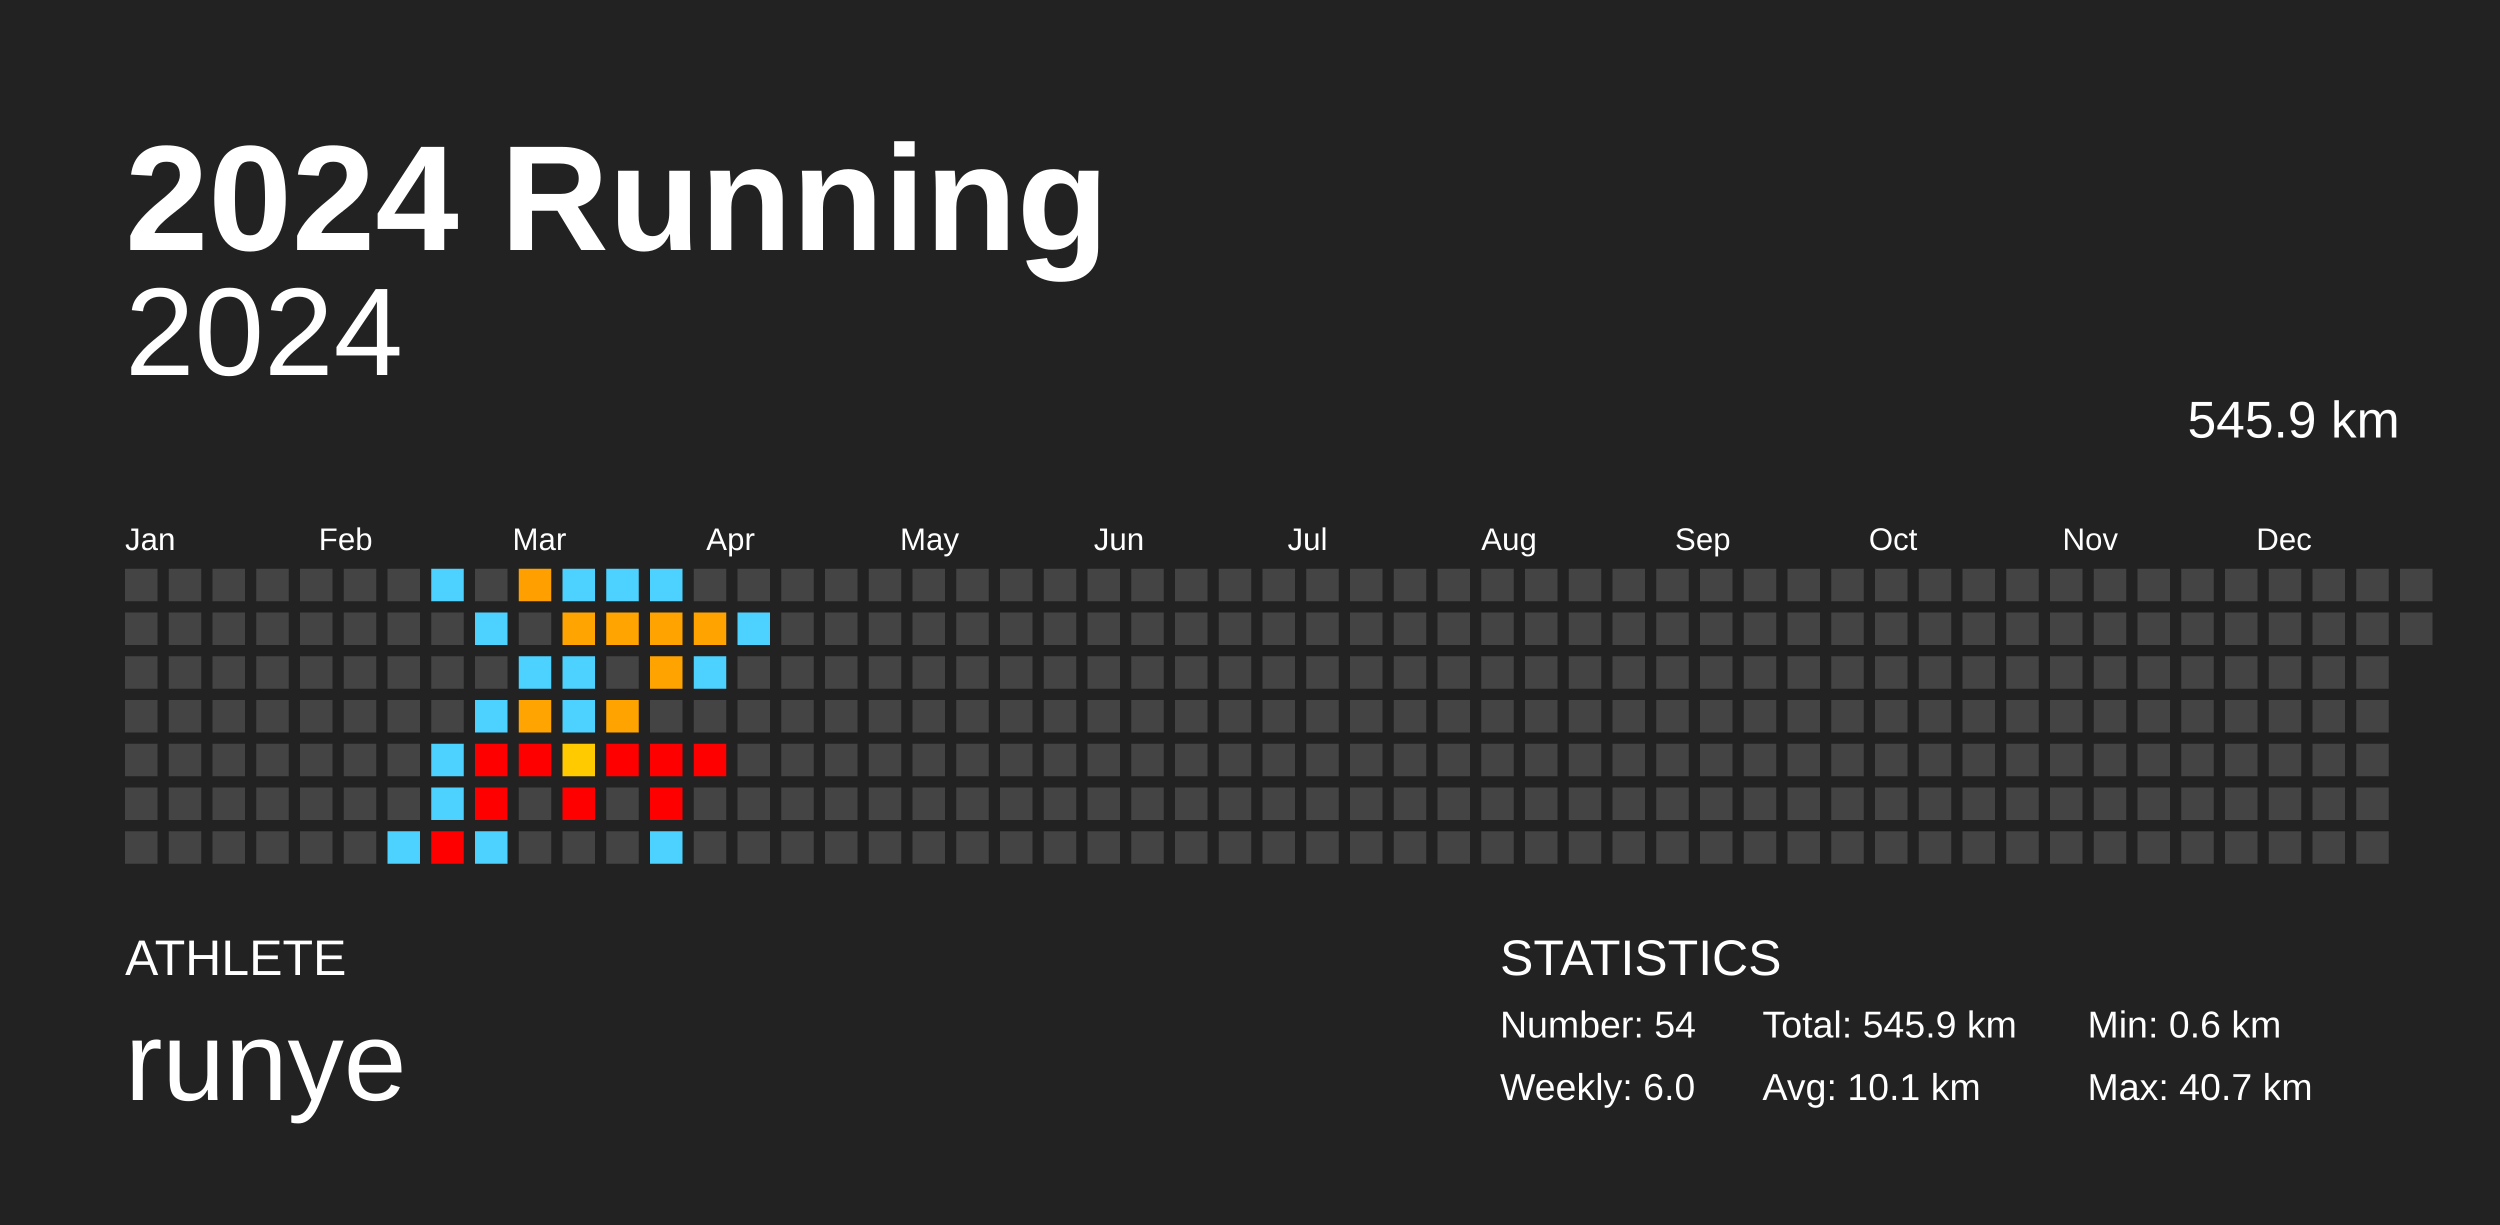
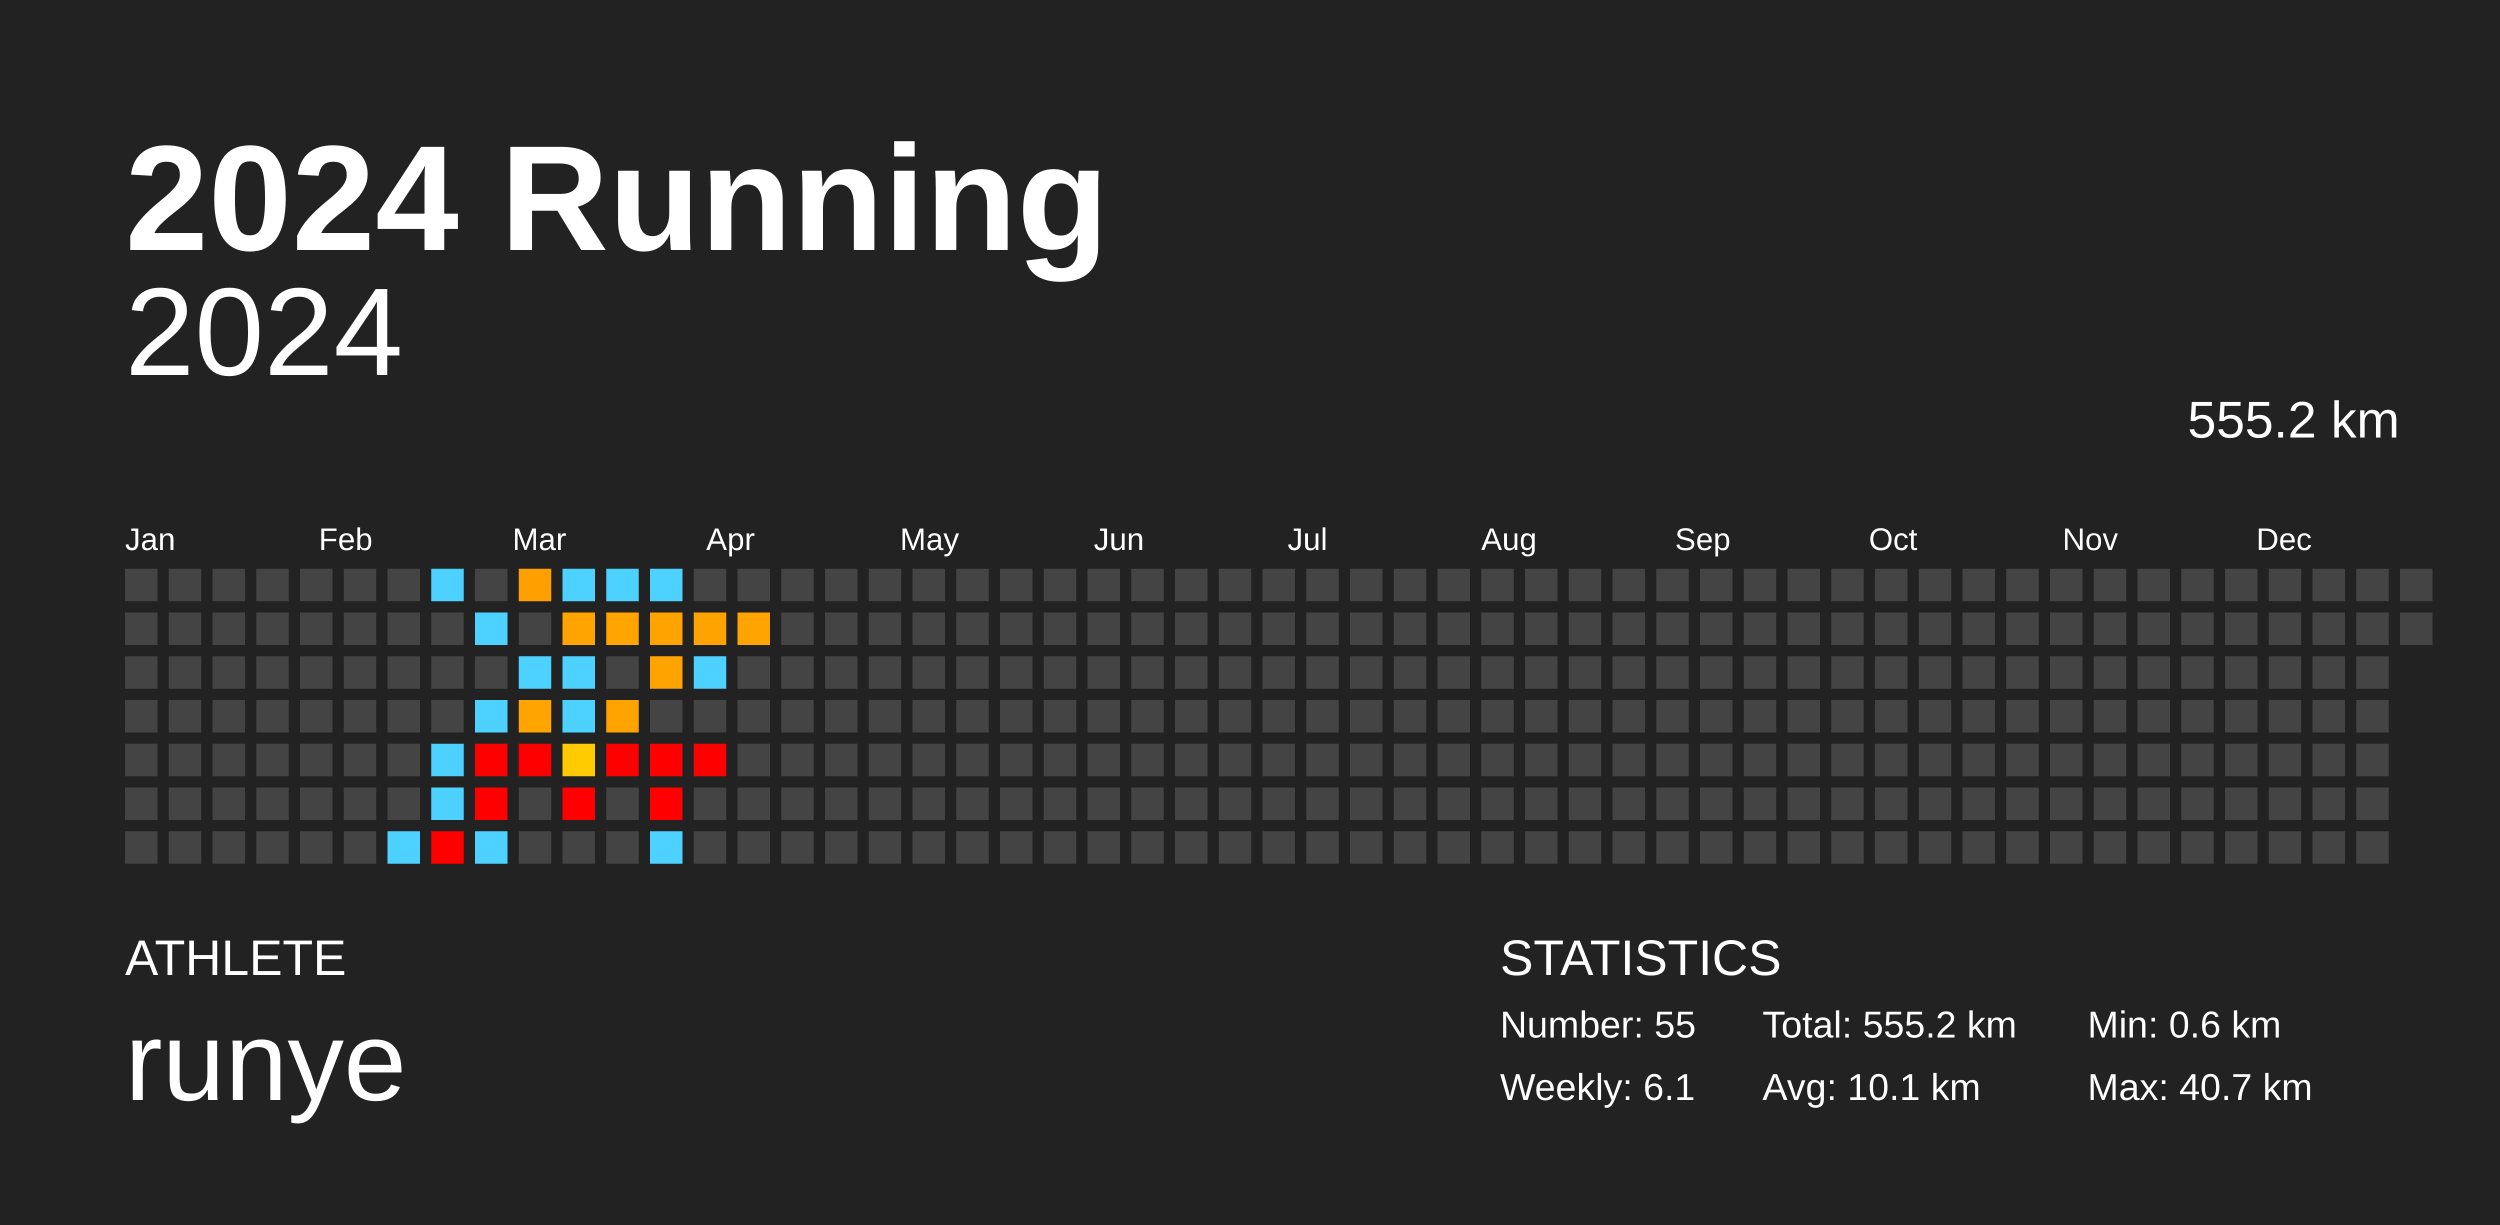
<svg xmlns="http://www.w3.org/2000/svg" baseProfile="full" height="98mm" version="1.1" viewBox="0,0,200,98" width="200mm">
  <defs />
  <rect fill="#222222" height="98" width="200" x="0" y="0" />
  <text fill="#FFFFFF" style="font-size:12px; font-family:Arial; font-weight:bold;" x="10" y="20">2024 Running</text>
  <text fill="#FFFFFF" style="font-size:4px; font-family:Arial" x="10" y="78">ATHLETE</text>
  <text fill="#FFFFFF" style="font-size:9px; font-family:Arial" x="10" y="88">runye</text>
  <text fill="#FFFFFF" style="font-size:4px; font-family:Arial" x="120" y="78">STATISTICS</text>
-   <text fill="#FFFFFF" style="font-size:3px; font-family:Arial" x="120" y="83">Number: 54</text>
-   <text fill="#FFFFFF" style="font-size:3px; font-family:Arial" x="120" y="88">Weekly: 6.0</text>
-   <text fill="#FFFFFF" style="font-size:3px; font-family:Arial" x="141" y="83">Total: 545.9 km</text>
+   <text fill="#FFFFFF" style="font-size:3px; font-family:Arial" x="120" y="83">Number: 55</text>
+   <text fill="#FFFFFF" style="font-size:3px; font-family:Arial" x="120" y="88">Weekly: 6.1</text>
+   <text fill="#FFFFFF" style="font-size:3px; font-family:Arial" x="141" y="83">Total: 555.2 km</text>
  <text fill="#FFFFFF" style="font-size:3px; font-family:Arial" x="141" y="88">Avg: 10.1 km</text>
  <text fill="#FFFFFF" style="font-size:3px; font-family:Arial" x="167" y="83">Min: 0.6 km</text>
  <text fill="#FFFFFF" style="font-size:3px; font-family:Arial" x="167" y="88">Max: 40.7 km</text>
  <text alignment-baseline="hanging" fill="#FFFFFF" style="font-size:10.0px; font-family:Arial;" x="10" y="30">2024</text>
-   <text alignment-baseline="hanging" fill="#FFFFFF" style="font-size:4.125px; font-family:Arial;" x="175" y="35">545.9 km</text>
+   <text alignment-baseline="hanging" fill="#FFFFFF" style="font-size:4.125px; font-family:Arial;" x="175" y="35">555.2 km</text>
  <text fill="#FFFFFF" style="font-size:2.5px; font-family:Arial" x="10.0" y="44">Jan</text>
  <text fill="#FFFFFF" style="font-size:2.5px; font-family:Arial" x="25.5" y="44">Feb</text>
  <text fill="#FFFFFF" style="font-size:2.5px; font-family:Arial" x="41.0" y="44">Mar</text>
  <text fill="#FFFFFF" style="font-size:2.5px; font-family:Arial" x="56.5" y="44">Apr</text>
  <text fill="#FFFFFF" style="font-size:2.5px; font-family:Arial" x="72.0" y="44">May</text>
  <text fill="#FFFFFF" style="font-size:2.5px; font-family:Arial" x="87.5" y="44">Jun</text>
  <text fill="#FFFFFF" style="font-size:2.5px; font-family:Arial" x="103.0" y="44">Jul</text>
  <text fill="#FFFFFF" style="font-size:2.5px; font-family:Arial" x="118.5" y="44">Aug</text>
  <text fill="#FFFFFF" style="font-size:2.5px; font-family:Arial" x="134.0" y="44">Sep</text>
  <text fill="#FFFFFF" style="font-size:2.5px; font-family:Arial" x="149.5" y="44">Oct</text>
  <text fill="#FFFFFF" style="font-size:2.5px; font-family:Arial" x="165.0" y="44">Nov</text>
  <text fill="#FFFFFF" style="font-size:2.5px; font-family:Arial" x="180.5" y="44">Dec</text>
  <rect fill="#444444" height="2.6" width="2.6" x="10.0" y="45.5" />
  <rect fill="#444444" height="2.6" width="2.6" x="10.0" y="49.0" />
  <rect fill="#444444" height="2.6" width="2.6" x="10.0" y="52.5" />
  <rect fill="#444444" height="2.6" width="2.6" x="10.0" y="56.0" />
  <rect fill="#444444" height="2.6" width="2.6" x="10.0" y="59.5" />
  <rect fill="#444444" height="2.6" width="2.6" x="10.0" y="63.0" />
  <rect fill="#444444" height="2.6" width="2.6" x="10.0" y="66.5" />
  <rect fill="#444444" height="2.6" width="2.6" x="13.5" y="45.5" />
  <rect fill="#444444" height="2.6" width="2.6" x="13.5" y="49.0" />
  <rect fill="#444444" height="2.6" width="2.6" x="13.5" y="52.5" />
  <rect fill="#444444" height="2.6" width="2.6" x="13.5" y="56.0" />
  <rect fill="#444444" height="2.6" width="2.6" x="13.5" y="59.5" />
  <rect fill="#444444" height="2.6" width="2.6" x="13.5" y="63.0" />
  <rect fill="#444444" height="2.6" width="2.6" x="13.5" y="66.5" />
  <rect fill="#444444" height="2.6" width="2.6" x="17.0" y="45.5" />
  <rect fill="#444444" height="2.6" width="2.6" x="17.0" y="49.0" />
  <rect fill="#444444" height="2.6" width="2.6" x="17.0" y="52.5" />
  <rect fill="#444444" height="2.6" width="2.6" x="17.0" y="56.0" />
  <rect fill="#444444" height="2.6" width="2.6" x="17.0" y="59.5" />
  <rect fill="#444444" height="2.6" width="2.6" x="17.0" y="63.0" />
  <rect fill="#444444" height="2.6" width="2.6" x="17.0" y="66.5" />
  <rect fill="#444444" height="2.6" width="2.6" x="20.5" y="45.5" />
  <rect fill="#444444" height="2.6" width="2.6" x="20.5" y="49.0" />
  <rect fill="#444444" height="2.6" width="2.6" x="20.5" y="52.5" />
  <rect fill="#444444" height="2.6" width="2.6" x="20.5" y="56.0" />
  <rect fill="#444444" height="2.6" width="2.6" x="20.5" y="59.5" />
  <rect fill="#444444" height="2.6" width="2.6" x="20.5" y="63.0" />
  <rect fill="#444444" height="2.6" width="2.6" x="20.5" y="66.5" />
  <rect fill="#444444" height="2.6" width="2.6" x="24.0" y="45.5" />
  <rect fill="#444444" height="2.6" width="2.6" x="24.0" y="49.0" />
  <rect fill="#444444" height="2.6" width="2.6" x="24.0" y="52.5" />
  <rect fill="#444444" height="2.6" width="2.6" x="24.0" y="56.0" />
  <rect fill="#444444" height="2.6" width="2.6" x="24.0" y="59.5" />
  <rect fill="#444444" height="2.6" width="2.6" x="24.0" y="63.0" />
  <rect fill="#444444" height="2.6" width="2.6" x="24.0" y="66.5" />
  <rect fill="#444444" height="2.6" width="2.6" x="27.5" y="45.5" />
  <rect fill="#444444" height="2.6" width="2.6" x="27.5" y="49.0" />
  <rect fill="#444444" height="2.6" width="2.6" x="27.5" y="52.5" />
  <rect fill="#444444" height="2.6" width="2.6" x="27.5" y="56.0" />
  <rect fill="#444444" height="2.6" width="2.6" x="27.5" y="59.5" />
  <rect fill="#444444" height="2.6" width="2.6" x="27.5" y="63.0" />
  <rect fill="#444444" height="2.6" width="2.6" x="27.5" y="66.5" />
  <rect fill="#444444" height="2.6" width="2.6" x="31.0" y="45.5" />
  <rect fill="#444444" height="2.6" width="2.6" x="31.0" y="49.0" />
  <rect fill="#444444" height="2.6" width="2.6" x="31.0" y="52.5" />
  <rect fill="#444444" height="2.6" width="2.6" x="31.0" y="56.0" />
  <rect fill="#444444" height="2.6" width="2.6" x="31.0" y="59.5" />
  <rect fill="#444444" height="2.6" width="2.6" x="31.0" y="63.0" />
  <rect fill="#4dd2ff" height="2.6" width="2.6" x="31.0" y="66.5" />
  <rect fill="#4dd2ff" height="2.6" width="2.6" x="34.5" y="45.5" />
  <rect fill="#444444" height="2.6" width="2.6" x="34.5" y="49.0" />
  <rect fill="#444444" height="2.6" width="2.6" x="34.5" y="52.5" />
  <rect fill="#444444" height="2.6" width="2.6" x="34.5" y="56.0" />
  <rect fill="#4dd2ff" height="2.6" width="2.6" x="34.5" y="59.5" />
  <rect fill="#4dd2ff" height="2.6" width="2.6" x="34.5" y="63.0" />
  <rect fill="red" height="2.6" width="2.6" x="34.5" y="66.5" />
  <rect fill="#444444" height="2.6" width="2.6" x="38.0" y="45.5" />
  <rect fill="#4dd2ff" height="2.6" width="2.6" x="38.0" y="49.0" />
  <rect fill="#444444" height="2.6" width="2.6" x="38.0" y="52.5" />
  <rect fill="#4dd2ff" height="2.6" width="2.6" x="38.0" y="56.0" />
  <rect fill="red" height="2.6" width="2.6" x="38.0" y="59.5" />
  <rect fill="red" height="2.6" width="2.6" x="38.0" y="63.0" />
  <rect fill="#4dd2ff" height="2.6" width="2.6" x="38.0" y="66.5" />
  <rect fill="#ffa000" height="2.6" width="2.6" x="41.5" y="45.5" />
  <rect fill="#444444" height="2.6" width="2.6" x="41.5" y="49.0" />
  <rect fill="#4dd2ff" height="2.6" width="2.6" x="41.5" y="52.5" />
  <rect fill="#ffa400" height="2.6" width="2.6" x="41.5" y="56.0" />
  <rect fill="red" height="2.6" width="2.6" x="41.5" y="59.5" />
  <rect fill="#444444" height="2.6" width="2.6" x="41.5" y="63.0" />
  <rect fill="#444444" height="2.6" width="2.6" x="41.5" y="66.5" />
  <rect fill="#4dd2ff" height="2.6" width="2.6" x="45.0" y="45.5" />
  <rect fill="#ffa400" height="2.6" width="2.6" x="45.0" y="49.0" />
  <rect fill="#4dd2ff" height="2.6" width="2.6" x="45.0" y="52.5" />
  <rect fill="#4dd2ff" height="2.6" width="2.6" x="45.0" y="56.0" />
  <rect fill="#ffcb00" height="2.6" width="2.6" x="45.0" y="59.5" />
  <rect fill="red" height="2.6" width="2.6" x="45.0" y="63.0" />
  <rect fill="#444444" height="2.6" width="2.6" x="45.0" y="66.5" />
  <rect fill="#4dd2ff" height="2.6" width="2.6" x="48.5" y="45.5" />
  <rect fill="#ffa400" height="2.6" width="2.6" x="48.5" y="49.0" />
  <rect fill="#444444" height="2.6" width="2.6" x="48.5" y="52.5" />
  <rect fill="#ffa300" height="2.6" width="2.6" x="48.5" y="56.0" />
  <rect fill="red" height="2.6" width="2.6" x="48.5" y="59.5" />
  <rect fill="#444444" height="2.6" width="2.6" x="48.5" y="63.0" />
  <rect fill="#444444" height="2.6" width="2.6" x="48.5" y="66.5" />
  <rect fill="#4dd2ff" height="2.6" width="2.6" x="52.0" y="45.5" />
  <rect fill="#ffa300" height="2.6" width="2.6" x="52.0" y="49.0" />
  <rect fill="#ffa300" height="2.6" width="2.6" x="52.0" y="52.5" />
  <rect fill="#444444" height="2.6" width="2.6" x="52.0" y="56.0" />
  <rect fill="red" height="2.6" width="2.6" x="52.0" y="59.5" />
  <rect fill="red" height="2.6" width="2.6" x="52.0" y="63.0" />
  <rect fill="#4dd2ff" height="2.6" width="2.6" x="52.0" y="66.5" />
  <rect fill="#444444" height="2.6" width="2.6" x="55.5" y="45.5" />
  <rect fill="#ffa300" height="2.6" width="2.6" x="55.5" y="49.0" />
  <rect fill="#4dd2ff" height="2.6" width="2.6" x="55.5" y="52.5" />
  <rect fill="#444444" height="2.6" width="2.6" x="55.5" y="56.0" />
  <rect fill="red" height="2.6" width="2.6" x="55.5" y="59.5" />
  <rect fill="#444444" height="2.6" width="2.6" x="55.5" y="63.0" />
  <rect fill="#444444" height="2.6" width="2.6" x="55.5" y="66.5" />
  <rect fill="#444444" height="2.6" width="2.6" x="59.0" y="45.5" />
-   <rect fill="#4dd2ff" height="2.6" width="2.6" x="59.0" y="49.0" />
+   <rect fill="#ffa400" height="2.6" width="2.6" x="59.0" y="49.0" />
  <rect fill="#444444" height="2.6" width="2.6" x="59.0" y="52.5" />
  <rect fill="#444444" height="2.6" width="2.6" x="59.0" y="56.0" />
  <rect fill="#444444" height="2.6" width="2.6" x="59.0" y="59.5" />
  <rect fill="#444444" height="2.6" width="2.6" x="59.0" y="63.0" />
  <rect fill="#444444" height="2.6" width="2.6" x="59.0" y="66.5" />
  <rect fill="#444444" height="2.6" width="2.6" x="62.5" y="45.5" />
  <rect fill="#444444" height="2.6" width="2.6" x="62.5" y="49.0" />
  <rect fill="#444444" height="2.6" width="2.6" x="62.5" y="52.5" />
  <rect fill="#444444" height="2.6" width="2.6" x="62.5" y="56.0" />
  <rect fill="#444444" height="2.6" width="2.6" x="62.5" y="59.5" />
  <rect fill="#444444" height="2.6" width="2.6" x="62.5" y="63.0" />
  <rect fill="#444444" height="2.6" width="2.6" x="62.5" y="66.5" />
  <rect fill="#444444" height="2.6" width="2.6" x="66.0" y="45.5" />
  <rect fill="#444444" height="2.6" width="2.6" x="66.0" y="49.0" />
  <rect fill="#444444" height="2.6" width="2.6" x="66.0" y="52.5" />
  <rect fill="#444444" height="2.6" width="2.6" x="66.0" y="56.0" />
  <rect fill="#444444" height="2.6" width="2.6" x="66.0" y="59.5" />
  <rect fill="#444444" height="2.6" width="2.6" x="66.0" y="63.0" />
  <rect fill="#444444" height="2.6" width="2.6" x="66.0" y="66.5" />
  <rect fill="#444444" height="2.6" width="2.6" x="69.5" y="45.5" />
  <rect fill="#444444" height="2.6" width="2.6" x="69.5" y="49.0" />
  <rect fill="#444444" height="2.6" width="2.6" x="69.5" y="52.5" />
  <rect fill="#444444" height="2.6" width="2.6" x="69.5" y="56.0" />
  <rect fill="#444444" height="2.6" width="2.6" x="69.5" y="59.5" />
  <rect fill="#444444" height="2.6" width="2.6" x="69.5" y="63.0" />
  <rect fill="#444444" height="2.6" width="2.6" x="69.5" y="66.5" />
  <rect fill="#444444" height="2.6" width="2.6" x="73.0" y="45.5" />
  <rect fill="#444444" height="2.6" width="2.6" x="73.0" y="49.0" />
  <rect fill="#444444" height="2.6" width="2.6" x="73.0" y="52.5" />
  <rect fill="#444444" height="2.6" width="2.6" x="73.0" y="56.0" />
  <rect fill="#444444" height="2.6" width="2.6" x="73.0" y="59.5" />
  <rect fill="#444444" height="2.6" width="2.6" x="73.0" y="63.0" />
  <rect fill="#444444" height="2.6" width="2.6" x="73.0" y="66.5" />
  <rect fill="#444444" height="2.6" width="2.6" x="76.5" y="45.5" />
  <rect fill="#444444" height="2.6" width="2.6" x="76.5" y="49.0" />
  <rect fill="#444444" height="2.6" width="2.6" x="76.5" y="52.5" />
  <rect fill="#444444" height="2.6" width="2.6" x="76.5" y="56.0" />
  <rect fill="#444444" height="2.6" width="2.6" x="76.5" y="59.5" />
  <rect fill="#444444" height="2.6" width="2.6" x="76.5" y="63.0" />
  <rect fill="#444444" height="2.6" width="2.6" x="76.5" y="66.5" />
  <rect fill="#444444" height="2.6" width="2.6" x="80.0" y="45.5" />
  <rect fill="#444444" height="2.6" width="2.6" x="80.0" y="49.0" />
  <rect fill="#444444" height="2.6" width="2.6" x="80.0" y="52.5" />
  <rect fill="#444444" height="2.6" width="2.6" x="80.0" y="56.0" />
  <rect fill="#444444" height="2.6" width="2.6" x="80.0" y="59.5" />
  <rect fill="#444444" height="2.6" width="2.6" x="80.0" y="63.0" />
  <rect fill="#444444" height="2.6" width="2.6" x="80.0" y="66.5" />
  <rect fill="#444444" height="2.6" width="2.6" x="83.5" y="45.5" />
  <rect fill="#444444" height="2.6" width="2.6" x="83.5" y="49.0" />
  <rect fill="#444444" height="2.6" width="2.6" x="83.5" y="52.5" />
  <rect fill="#444444" height="2.6" width="2.6" x="83.5" y="56.0" />
  <rect fill="#444444" height="2.6" width="2.6" x="83.5" y="59.5" />
  <rect fill="#444444" height="2.6" width="2.6" x="83.5" y="63.0" />
  <rect fill="#444444" height="2.6" width="2.6" x="83.5" y="66.5" />
  <rect fill="#444444" height="2.6" width="2.6" x="87.0" y="45.5" />
  <rect fill="#444444" height="2.6" width="2.6" x="87.0" y="49.0" />
  <rect fill="#444444" height="2.6" width="2.6" x="87.0" y="52.5" />
  <rect fill="#444444" height="2.6" width="2.6" x="87.0" y="56.0" />
  <rect fill="#444444" height="2.6" width="2.6" x="87.0" y="59.5" />
  <rect fill="#444444" height="2.6" width="2.6" x="87.0" y="63.0" />
  <rect fill="#444444" height="2.6" width="2.6" x="87.0" y="66.5" />
  <rect fill="#444444" height="2.6" width="2.6" x="90.5" y="45.5" />
  <rect fill="#444444" height="2.6" width="2.6" x="90.5" y="49.0" />
  <rect fill="#444444" height="2.6" width="2.6" x="90.5" y="52.5" />
  <rect fill="#444444" height="2.6" width="2.6" x="90.5" y="56.0" />
  <rect fill="#444444" height="2.6" width="2.6" x="90.5" y="59.5" />
  <rect fill="#444444" height="2.6" width="2.6" x="90.5" y="63.0" />
  <rect fill="#444444" height="2.6" width="2.6" x="90.5" y="66.5" />
  <rect fill="#444444" height="2.6" width="2.6" x="94.0" y="45.5" />
  <rect fill="#444444" height="2.6" width="2.6" x="94.0" y="49.0" />
  <rect fill="#444444" height="2.6" width="2.6" x="94.0" y="52.5" />
  <rect fill="#444444" height="2.6" width="2.6" x="94.0" y="56.0" />
  <rect fill="#444444" height="2.6" width="2.6" x="94.0" y="59.5" />
  <rect fill="#444444" height="2.6" width="2.6" x="94.0" y="63.0" />
  <rect fill="#444444" height="2.6" width="2.6" x="94.0" y="66.5" />
  <rect fill="#444444" height="2.6" width="2.6" x="97.5" y="45.5" />
  <rect fill="#444444" height="2.6" width="2.6" x="97.5" y="49.0" />
  <rect fill="#444444" height="2.6" width="2.6" x="97.5" y="52.5" />
  <rect fill="#444444" height="2.6" width="2.6" x="97.5" y="56.0" />
  <rect fill="#444444" height="2.6" width="2.6" x="97.5" y="59.5" />
  <rect fill="#444444" height="2.6" width="2.6" x="97.5" y="63.0" />
  <rect fill="#444444" height="2.6" width="2.6" x="97.5" y="66.5" />
  <rect fill="#444444" height="2.6" width="2.6" x="101.0" y="45.5" />
  <rect fill="#444444" height="2.6" width="2.6" x="101.0" y="49.0" />
  <rect fill="#444444" height="2.6" width="2.6" x="101.0" y="52.5" />
  <rect fill="#444444" height="2.6" width="2.6" x="101.0" y="56.0" />
  <rect fill="#444444" height="2.6" width="2.6" x="101.0" y="59.5" />
  <rect fill="#444444" height="2.6" width="2.6" x="101.0" y="63.0" />
  <rect fill="#444444" height="2.6" width="2.6" x="101.0" y="66.5" />
  <rect fill="#444444" height="2.6" width="2.6" x="104.5" y="45.5" />
  <rect fill="#444444" height="2.6" width="2.6" x="104.5" y="49.0" />
  <rect fill="#444444" height="2.6" width="2.6" x="104.5" y="52.5" />
  <rect fill="#444444" height="2.6" width="2.6" x="104.5" y="56.0" />
  <rect fill="#444444" height="2.6" width="2.6" x="104.5" y="59.5" />
  <rect fill="#444444" height="2.6" width="2.6" x="104.5" y="63.0" />
  <rect fill="#444444" height="2.6" width="2.6" x="104.5" y="66.5" />
  <rect fill="#444444" height="2.6" width="2.6" x="108.0" y="45.5" />
  <rect fill="#444444" height="2.6" width="2.6" x="108.0" y="49.0" />
  <rect fill="#444444" height="2.6" width="2.6" x="108.0" y="52.5" />
  <rect fill="#444444" height="2.6" width="2.6" x="108.0" y="56.0" />
  <rect fill="#444444" height="2.6" width="2.6" x="108.0" y="59.5" />
  <rect fill="#444444" height="2.6" width="2.6" x="108.0" y="63.0" />
  <rect fill="#444444" height="2.6" width="2.6" x="108.0" y="66.5" />
  <rect fill="#444444" height="2.6" width="2.6" x="111.5" y="45.5" />
  <rect fill="#444444" height="2.6" width="2.6" x="111.5" y="49.0" />
  <rect fill="#444444" height="2.6" width="2.6" x="111.5" y="52.5" />
  <rect fill="#444444" height="2.6" width="2.6" x="111.5" y="56.0" />
  <rect fill="#444444" height="2.6" width="2.6" x="111.5" y="59.5" />
  <rect fill="#444444" height="2.6" width="2.6" x="111.5" y="63.0" />
  <rect fill="#444444" height="2.6" width="2.6" x="111.5" y="66.5" />
  <rect fill="#444444" height="2.6" width="2.6" x="115.0" y="45.5" />
  <rect fill="#444444" height="2.6" width="2.6" x="115.0" y="49.0" />
  <rect fill="#444444" height="2.6" width="2.6" x="115.0" y="52.5" />
  <rect fill="#444444" height="2.6" width="2.6" x="115.0" y="56.0" />
  <rect fill="#444444" height="2.6" width="2.6" x="115.0" y="59.5" />
  <rect fill="#444444" height="2.6" width="2.6" x="115.0" y="63.0" />
  <rect fill="#444444" height="2.6" width="2.6" x="115.0" y="66.5" />
  <rect fill="#444444" height="2.6" width="2.6" x="118.5" y="45.5" />
  <rect fill="#444444" height="2.6" width="2.6" x="118.5" y="49.0" />
  <rect fill="#444444" height="2.6" width="2.6" x="118.5" y="52.5" />
  <rect fill="#444444" height="2.6" width="2.6" x="118.5" y="56.0" />
  <rect fill="#444444" height="2.6" width="2.6" x="118.5" y="59.5" />
  <rect fill="#444444" height="2.6" width="2.6" x="118.5" y="63.0" />
  <rect fill="#444444" height="2.6" width="2.6" x="118.5" y="66.5" />
  <rect fill="#444444" height="2.6" width="2.6" x="122.0" y="45.5" />
  <rect fill="#444444" height="2.6" width="2.6" x="122.0" y="49.0" />
  <rect fill="#444444" height="2.6" width="2.6" x="122.0" y="52.5" />
  <rect fill="#444444" height="2.6" width="2.6" x="122.0" y="56.0" />
  <rect fill="#444444" height="2.6" width="2.6" x="122.0" y="59.5" />
  <rect fill="#444444" height="2.6" width="2.6" x="122.0" y="63.0" />
  <rect fill="#444444" height="2.6" width="2.6" x="122.0" y="66.5" />
  <rect fill="#444444" height="2.6" width="2.6" x="125.5" y="45.5" />
  <rect fill="#444444" height="2.6" width="2.6" x="125.5" y="49.0" />
  <rect fill="#444444" height="2.6" width="2.6" x="125.5" y="52.5" />
  <rect fill="#444444" height="2.6" width="2.6" x="125.5" y="56.0" />
  <rect fill="#444444" height="2.6" width="2.6" x="125.5" y="59.5" />
  <rect fill="#444444" height="2.6" width="2.6" x="125.5" y="63.0" />
  <rect fill="#444444" height="2.6" width="2.6" x="125.5" y="66.5" />
  <rect fill="#444444" height="2.6" width="2.6" x="129.0" y="45.5" />
  <rect fill="#444444" height="2.6" width="2.6" x="129.0" y="49.0" />
  <rect fill="#444444" height="2.6" width="2.6" x="129.0" y="52.5" />
  <rect fill="#444444" height="2.6" width="2.6" x="129.0" y="56.0" />
  <rect fill="#444444" height="2.6" width="2.6" x="129.0" y="59.5" />
  <rect fill="#444444" height="2.6" width="2.6" x="129.0" y="63.0" />
  <rect fill="#444444" height="2.6" width="2.6" x="129.0" y="66.5" />
  <rect fill="#444444" height="2.6" width="2.6" x="132.5" y="45.5" />
  <rect fill="#444444" height="2.6" width="2.6" x="132.5" y="49.0" />
  <rect fill="#444444" height="2.6" width="2.6" x="132.5" y="52.5" />
  <rect fill="#444444" height="2.6" width="2.6" x="132.5" y="56.0" />
  <rect fill="#444444" height="2.6" width="2.6" x="132.5" y="59.5" />
  <rect fill="#444444" height="2.6" width="2.6" x="132.5" y="63.0" />
  <rect fill="#444444" height="2.6" width="2.6" x="132.5" y="66.5" />
  <rect fill="#444444" height="2.6" width="2.6" x="136.0" y="45.5" />
  <rect fill="#444444" height="2.6" width="2.6" x="136.0" y="49.0" />
  <rect fill="#444444" height="2.6" width="2.6" x="136.0" y="52.5" />
  <rect fill="#444444" height="2.6" width="2.6" x="136.0" y="56.0" />
  <rect fill="#444444" height="2.6" width="2.6" x="136.0" y="59.5" />
  <rect fill="#444444" height="2.6" width="2.6" x="136.0" y="63.0" />
  <rect fill="#444444" height="2.6" width="2.6" x="136.0" y="66.5" />
  <rect fill="#444444" height="2.6" width="2.6" x="139.5" y="45.5" />
  <rect fill="#444444" height="2.6" width="2.6" x="139.5" y="49.0" />
  <rect fill="#444444" height="2.6" width="2.6" x="139.5" y="52.5" />
  <rect fill="#444444" height="2.6" width="2.6" x="139.5" y="56.0" />
  <rect fill="#444444" height="2.6" width="2.6" x="139.5" y="59.5" />
  <rect fill="#444444" height="2.6" width="2.6" x="139.5" y="63.0" />
  <rect fill="#444444" height="2.6" width="2.6" x="139.5" y="66.5" />
  <rect fill="#444444" height="2.6" width="2.6" x="143.0" y="45.5" />
  <rect fill="#444444" height="2.6" width="2.6" x="143.0" y="49.0" />
  <rect fill="#444444" height="2.6" width="2.6" x="143.0" y="52.5" />
  <rect fill="#444444" height="2.6" width="2.6" x="143.0" y="56.0" />
  <rect fill="#444444" height="2.6" width="2.6" x="143.0" y="59.5" />
  <rect fill="#444444" height="2.6" width="2.6" x="143.0" y="63.0" />
  <rect fill="#444444" height="2.6" width="2.6" x="143.0" y="66.5" />
  <rect fill="#444444" height="2.6" width="2.6" x="146.5" y="45.5" />
  <rect fill="#444444" height="2.6" width="2.6" x="146.5" y="49.0" />
  <rect fill="#444444" height="2.6" width="2.6" x="146.5" y="52.5" />
  <rect fill="#444444" height="2.6" width="2.6" x="146.5" y="56.0" />
  <rect fill="#444444" height="2.6" width="2.6" x="146.5" y="59.5" />
  <rect fill="#444444" height="2.6" width="2.6" x="146.5" y="63.0" />
  <rect fill="#444444" height="2.6" width="2.6" x="146.5" y="66.5" />
  <rect fill="#444444" height="2.6" width="2.6" x="150.0" y="45.5" />
  <rect fill="#444444" height="2.6" width="2.6" x="150.0" y="49.0" />
  <rect fill="#444444" height="2.6" width="2.6" x="150.0" y="52.5" />
  <rect fill="#444444" height="2.6" width="2.6" x="150.0" y="56.0" />
  <rect fill="#444444" height="2.6" width="2.6" x="150.0" y="59.5" />
  <rect fill="#444444" height="2.6" width="2.6" x="150.0" y="63.0" />
  <rect fill="#444444" height="2.6" width="2.6" x="150.0" y="66.5" />
  <rect fill="#444444" height="2.6" width="2.6" x="153.5" y="45.5" />
  <rect fill="#444444" height="2.6" width="2.6" x="153.5" y="49.0" />
  <rect fill="#444444" height="2.6" width="2.6" x="153.5" y="52.5" />
  <rect fill="#444444" height="2.6" width="2.6" x="153.5" y="56.0" />
  <rect fill="#444444" height="2.6" width="2.6" x="153.5" y="59.5" />
  <rect fill="#444444" height="2.6" width="2.6" x="153.5" y="63.0" />
  <rect fill="#444444" height="2.6" width="2.6" x="153.5" y="66.5" />
  <rect fill="#444444" height="2.6" width="2.6" x="157.0" y="45.5" />
  <rect fill="#444444" height="2.6" width="2.6" x="157.0" y="49.0" />
  <rect fill="#444444" height="2.6" width="2.6" x="157.0" y="52.5" />
  <rect fill="#444444" height="2.6" width="2.6" x="157.0" y="56.0" />
  <rect fill="#444444" height="2.6" width="2.6" x="157.0" y="59.5" />
  <rect fill="#444444" height="2.6" width="2.6" x="157.0" y="63.0" />
  <rect fill="#444444" height="2.6" width="2.6" x="157.0" y="66.5" />
  <rect fill="#444444" height="2.6" width="2.6" x="160.5" y="45.5" />
  <rect fill="#444444" height="2.6" width="2.6" x="160.5" y="49.0" />
  <rect fill="#444444" height="2.6" width="2.6" x="160.5" y="52.5" />
  <rect fill="#444444" height="2.6" width="2.6" x="160.5" y="56.0" />
  <rect fill="#444444" height="2.6" width="2.6" x="160.5" y="59.5" />
  <rect fill="#444444" height="2.6" width="2.6" x="160.5" y="63.0" />
  <rect fill="#444444" height="2.6" width="2.6" x="160.5" y="66.5" />
  <rect fill="#444444" height="2.6" width="2.6" x="164.0" y="45.5" />
  <rect fill="#444444" height="2.6" width="2.6" x="164.0" y="49.0" />
  <rect fill="#444444" height="2.6" width="2.6" x="164.0" y="52.5" />
  <rect fill="#444444" height="2.6" width="2.6" x="164.0" y="56.0" />
  <rect fill="#444444" height="2.6" width="2.6" x="164.0" y="59.5" />
  <rect fill="#444444" height="2.6" width="2.6" x="164.0" y="63.0" />
  <rect fill="#444444" height="2.6" width="2.6" x="164.0" y="66.5" />
  <rect fill="#444444" height="2.6" width="2.6" x="167.5" y="45.5" />
  <rect fill="#444444" height="2.6" width="2.6" x="167.5" y="49.0" />
  <rect fill="#444444" height="2.6" width="2.6" x="167.5" y="52.5" />
  <rect fill="#444444" height="2.6" width="2.6" x="167.5" y="56.0" />
  <rect fill="#444444" height="2.6" width="2.6" x="167.5" y="59.5" />
  <rect fill="#444444" height="2.6" width="2.6" x="167.5" y="63.0" />
  <rect fill="#444444" height="2.6" width="2.6" x="167.5" y="66.5" />
  <rect fill="#444444" height="2.6" width="2.6" x="171.0" y="45.5" />
  <rect fill="#444444" height="2.6" width="2.6" x="171.0" y="49.0" />
  <rect fill="#444444" height="2.6" width="2.6" x="171.0" y="52.5" />
  <rect fill="#444444" height="2.6" width="2.6" x="171.0" y="56.0" />
  <rect fill="#444444" height="2.6" width="2.6" x="171.0" y="59.5" />
  <rect fill="#444444" height="2.6" width="2.6" x="171.0" y="63.0" />
  <rect fill="#444444" height="2.6" width="2.6" x="171.0" y="66.5" />
  <rect fill="#444444" height="2.6" width="2.6" x="174.5" y="45.5" />
  <rect fill="#444444" height="2.6" width="2.6" x="174.5" y="49.0" />
  <rect fill="#444444" height="2.6" width="2.6" x="174.5" y="52.5" />
  <rect fill="#444444" height="2.6" width="2.6" x="174.5" y="56.0" />
  <rect fill="#444444" height="2.6" width="2.6" x="174.5" y="59.5" />
  <rect fill="#444444" height="2.6" width="2.6" x="174.5" y="63.0" />
  <rect fill="#444444" height="2.6" width="2.6" x="174.5" y="66.5" />
  <rect fill="#444444" height="2.6" width="2.6" x="178.0" y="45.5" />
  <rect fill="#444444" height="2.6" width="2.6" x="178.0" y="49.0" />
  <rect fill="#444444" height="2.6" width="2.6" x="178.0" y="52.5" />
  <rect fill="#444444" height="2.6" width="2.6" x="178.0" y="56.0" />
  <rect fill="#444444" height="2.6" width="2.6" x="178.0" y="59.5" />
  <rect fill="#444444" height="2.6" width="2.6" x="178.0" y="63.0" />
  <rect fill="#444444" height="2.6" width="2.6" x="178.0" y="66.5" />
  <rect fill="#444444" height="2.6" width="2.6" x="181.5" y="45.5" />
  <rect fill="#444444" height="2.6" width="2.6" x="181.5" y="49.0" />
  <rect fill="#444444" height="2.6" width="2.6" x="181.5" y="52.5" />
  <rect fill="#444444" height="2.6" width="2.6" x="181.5" y="56.0" />
  <rect fill="#444444" height="2.6" width="2.6" x="181.5" y="59.5" />
  <rect fill="#444444" height="2.6" width="2.6" x="181.5" y="63.0" />
  <rect fill="#444444" height="2.6" width="2.6" x="181.5" y="66.5" />
  <rect fill="#444444" height="2.6" width="2.6" x="185.0" y="45.5" />
  <rect fill="#444444" height="2.6" width="2.6" x="185.0" y="49.0" />
  <rect fill="#444444" height="2.6" width="2.6" x="185.0" y="52.5" />
  <rect fill="#444444" height="2.6" width="2.6" x="185.0" y="56.0" />
  <rect fill="#444444" height="2.6" width="2.6" x="185.0" y="59.5" />
  <rect fill="#444444" height="2.6" width="2.6" x="185.0" y="63.0" />
  <rect fill="#444444" height="2.6" width="2.6" x="185.0" y="66.5" />
  <rect fill="#444444" height="2.6" width="2.6" x="188.5" y="45.5" />
  <rect fill="#444444" height="2.6" width="2.6" x="188.5" y="49.0" />
  <rect fill="#444444" height="2.6" width="2.6" x="188.5" y="52.5" />
  <rect fill="#444444" height="2.6" width="2.6" x="188.5" y="56.0" />
  <rect fill="#444444" height="2.6" width="2.6" x="188.5" y="59.5" />
  <rect fill="#444444" height="2.6" width="2.6" x="188.5" y="63.0" />
  <rect fill="#444444" height="2.6" width="2.6" x="188.5" y="66.5" />
  <rect fill="#444444" height="2.6" width="2.6" x="192.0" y="45.5" />
  <rect fill="#444444" height="2.6" width="2.6" x="192.0" y="49.0" />
</svg>
